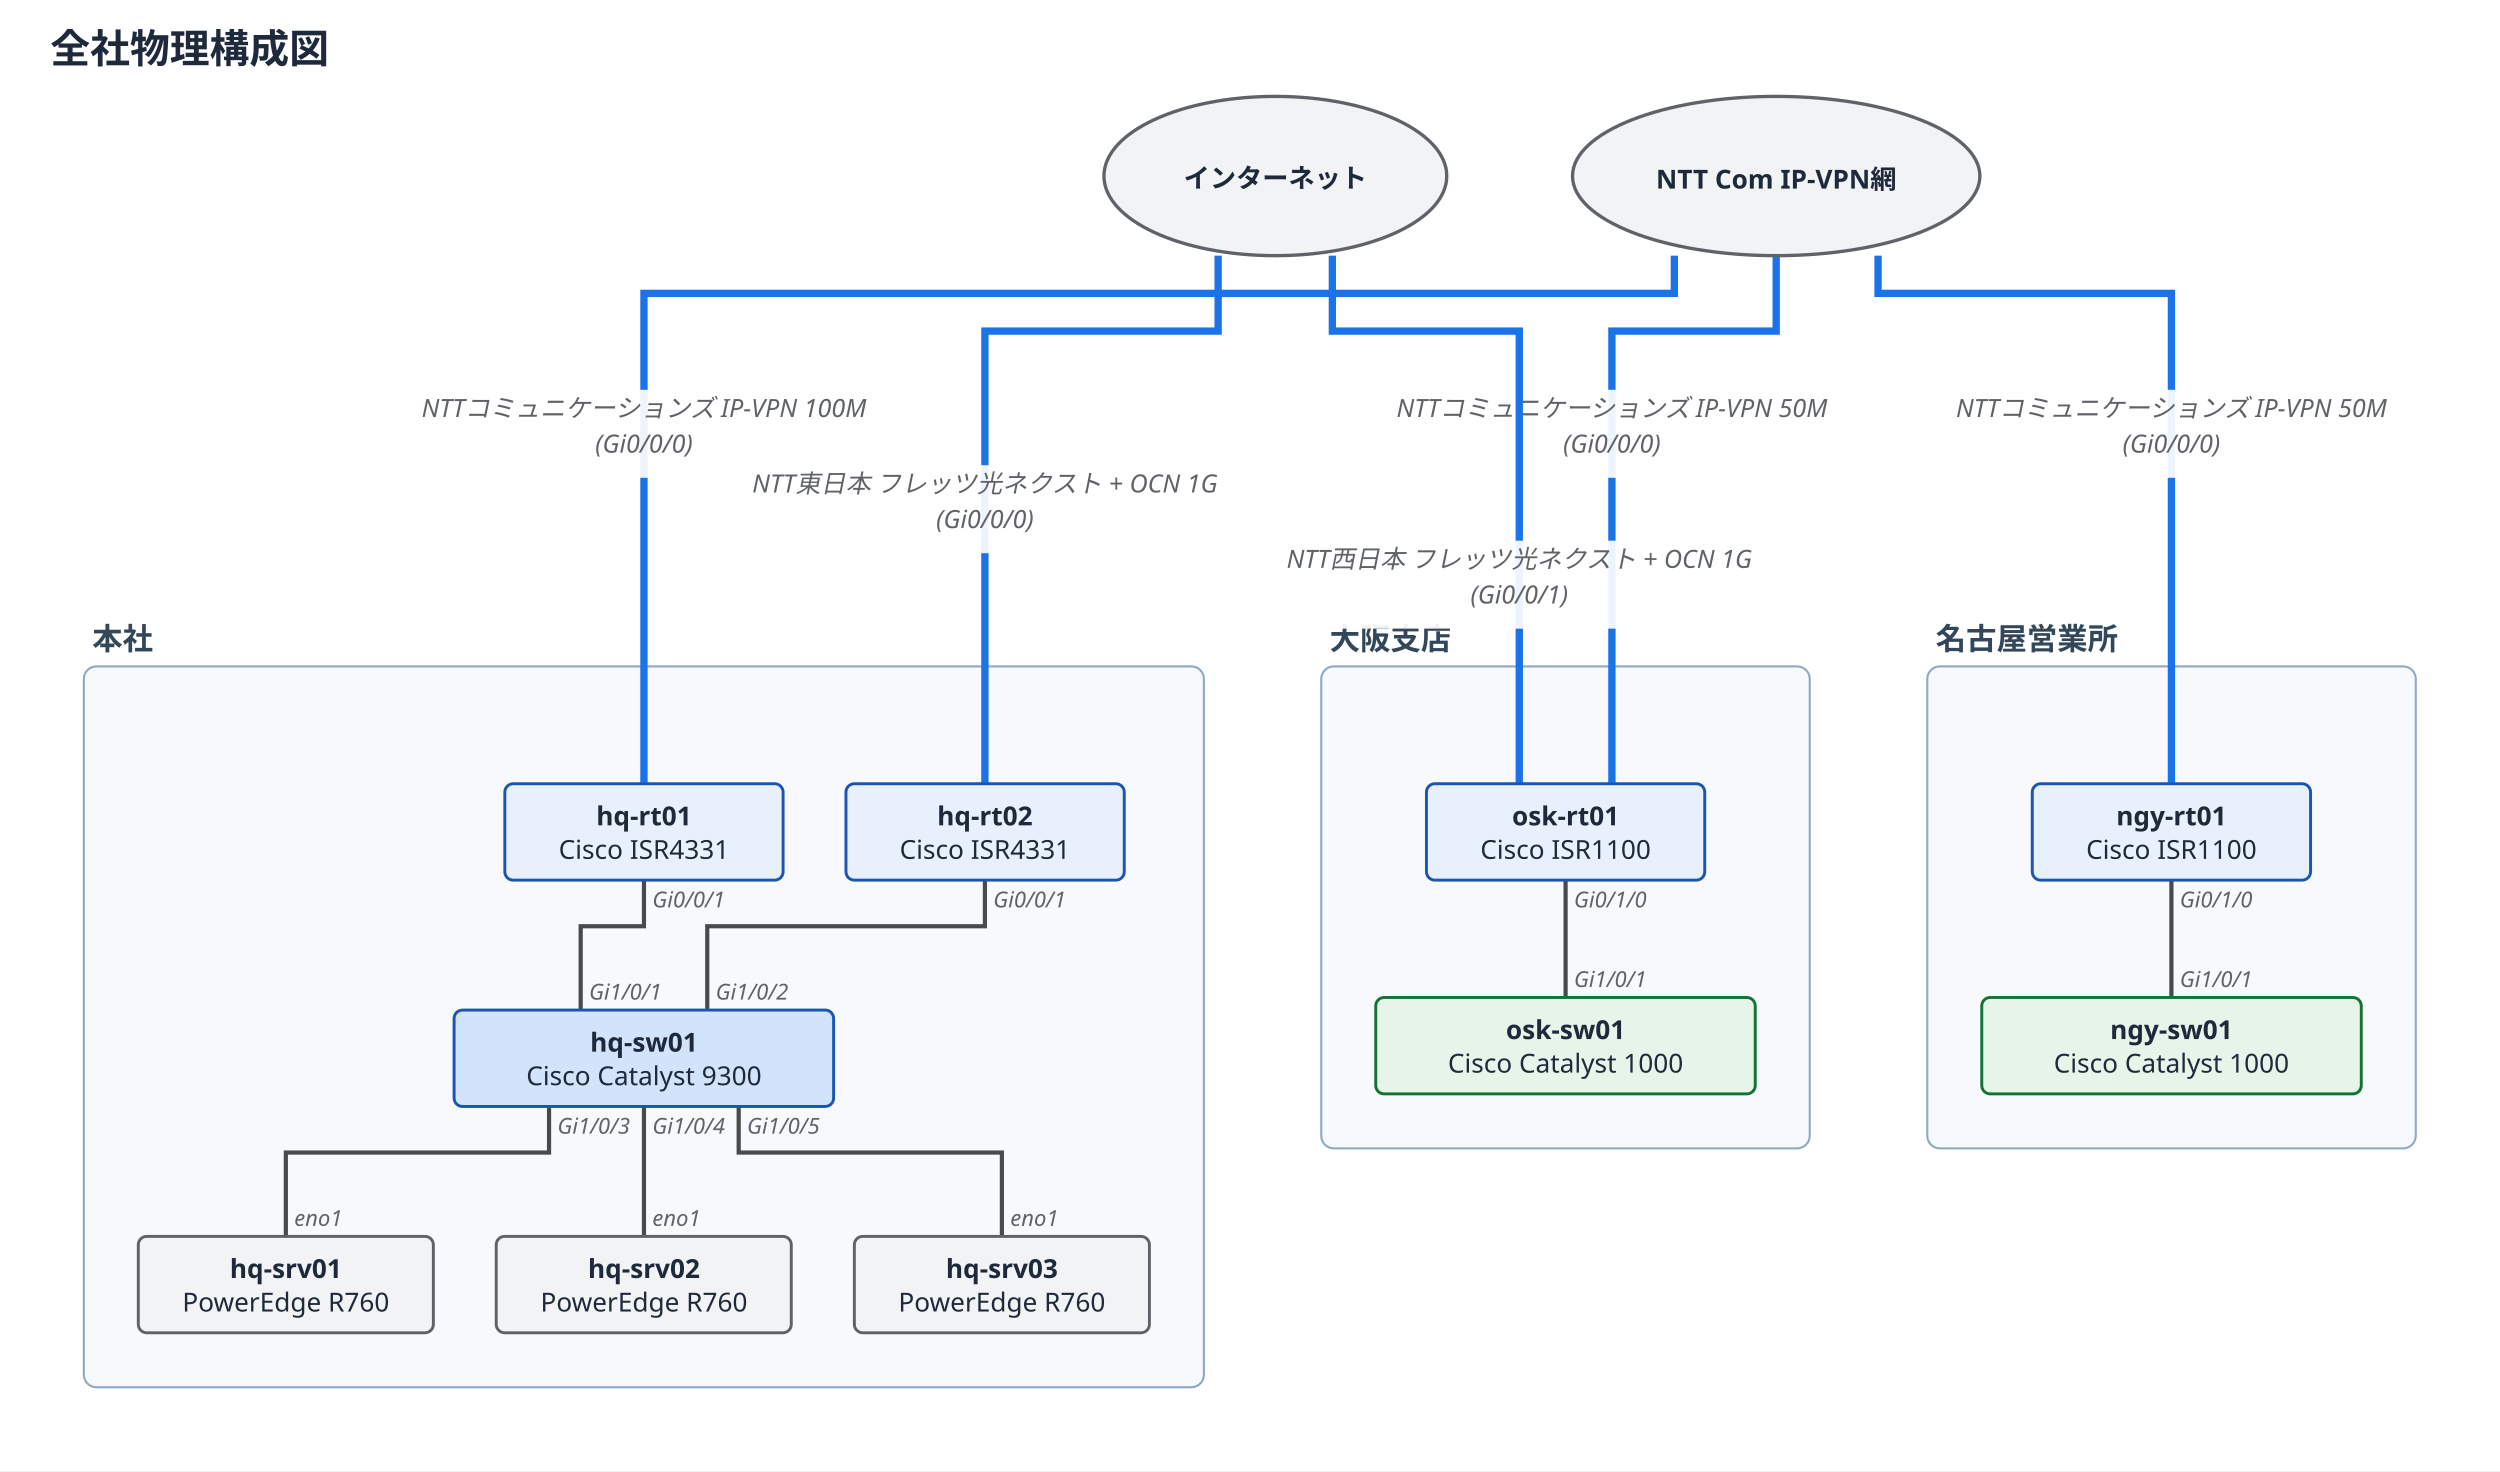
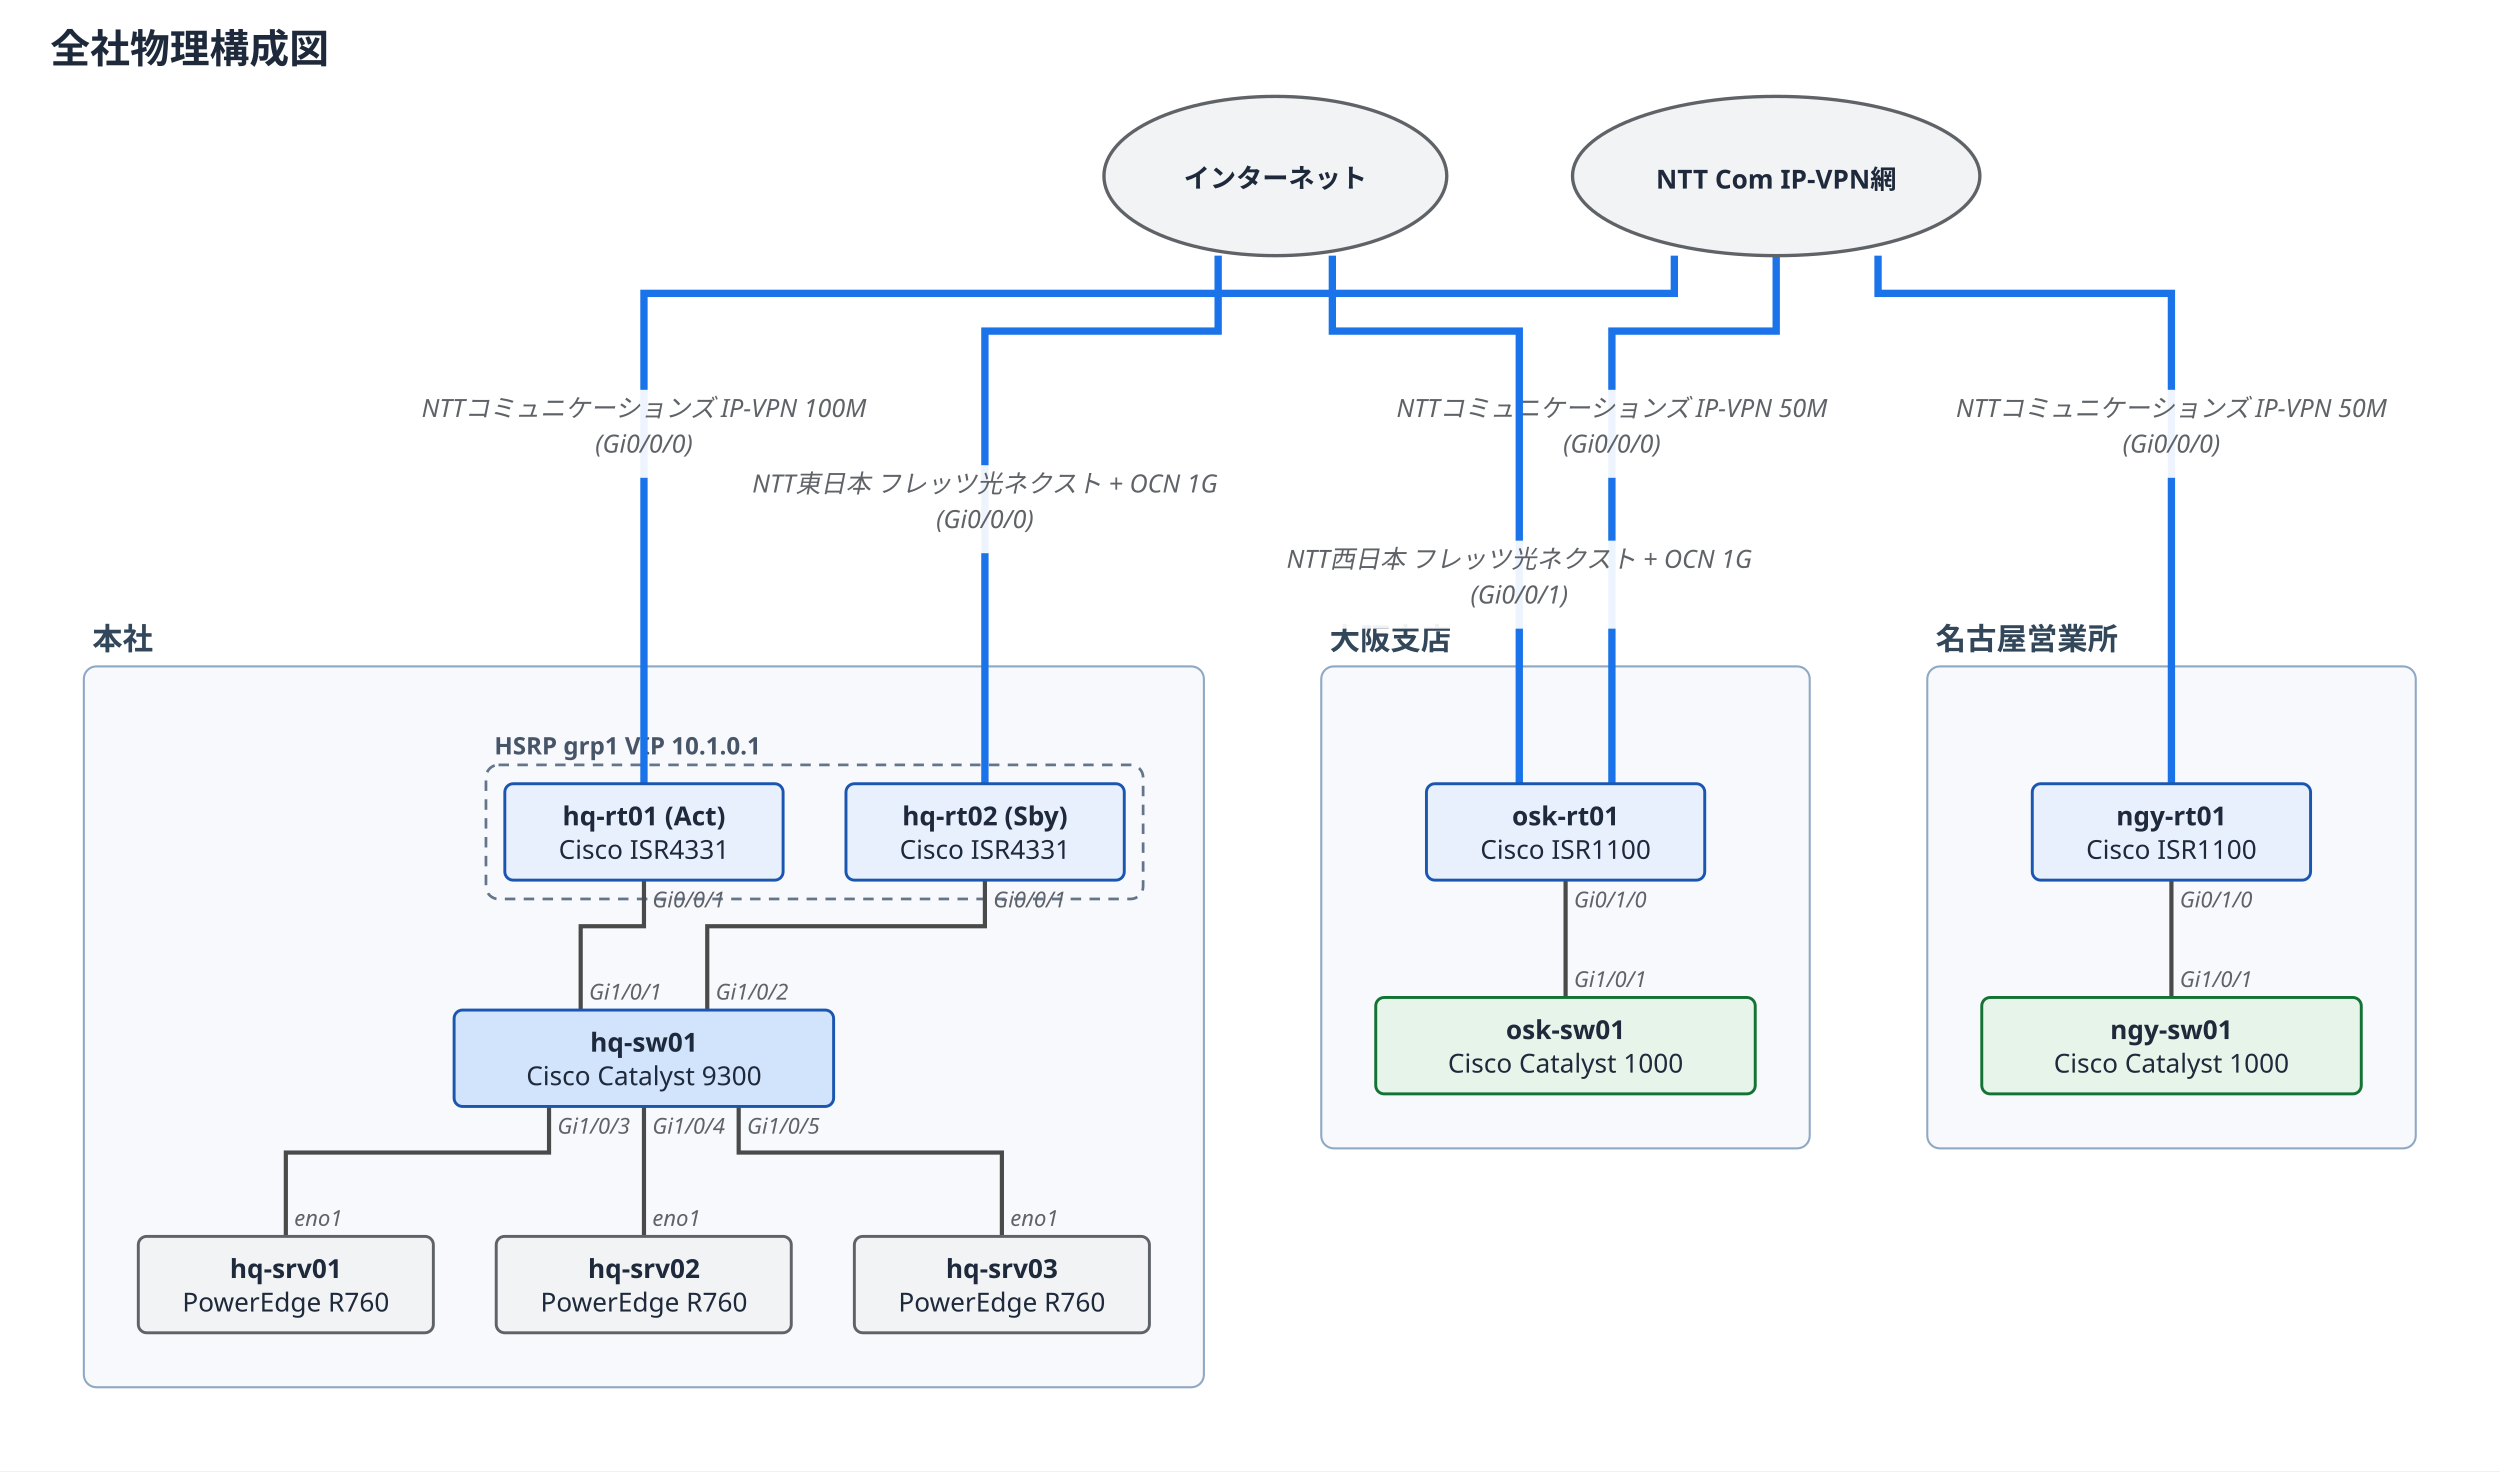
<svg xmlns="http://www.w3.org/2000/svg" width="1193" height="702" viewBox="0 0 1193 702" font-family="'Segoe UI','Hiragino Sans','Noto Sans JP',Meiryo,sans-serif">
  <defs />
  <rect width="100%" height="100%" fill="#ffffff" />
  <text x="24" y="30" font-size="19" font-weight="700" fill="#1e293b">全社物理構成図</text>
  <rect x="40.0" y="318.0" width="534.5" height="344.0" rx="6" fill="#f7f9fc" stroke="#8fa8c4" />
  <text x="44.0" y="310.0" font-size="14.5" font-weight="600" fill="#33475b">本社</text>
  <rect x="630.5" y="318.0" width="233.1" height="230.0" rx="6" fill="#f7f9fc" stroke="#8fa8c4" />
  <text x="634.5" y="310.0" font-size="14.5" font-weight="600" fill="#33475b">大阪支店</text>
  <rect x="919.7" y="318.0" width="233.1" height="230.0" rx="6" fill="#f7f9fc" stroke="#8fa8c4" />
  <text x="923.7" y="310.0" font-size="14.5" font-weight="600" fill="#33475b">名古屋営業所</text>
+   <rect x="231.9" y="365.0" width="313.6" height="64.0" rx="6" fill="none" stroke="#64748b" stroke-width="1.3" stroke-dasharray="5 4" />
+   <text x="235.9" y="360.0" font-size="11.5" font-weight="600" fill="#475569">HSRP grp1 VIP 10.1.0.1</text>
  <polyline points="307.3,420.0 307.3,442.0 277.1,442.0 277.1,482.0" fill="none" stroke="#4a4a4a" stroke-width="2.0" opacity="1.0" />
  <text x="311.3" y="433.0" font-size="10.5" font-style="italic" fill="#5f6368" opacity="1.0">Gi0/0/1</text>
  <text x="281.1" y="477.0" font-size="10.5" font-style="italic" fill="#5f6368" opacity="1.0">Gi1/0/1</text>
  <polyline points="470.0,420.0 470.0,442.0 337.5,442.0 337.5,482.0" fill="none" stroke="#4a4a4a" stroke-width="2.0" opacity="1.0" />
  <text x="474.0" y="433.0" font-size="10.5" font-style="italic" fill="#5f6368" opacity="1.0">Gi0/0/1</text>
  <text x="341.5" y="477.0" font-size="10.5" font-style="italic" fill="#5f6368" opacity="1.0">Gi1/0/2</text>
  <polyline points="262.0,528.0 262.0,550.0 136.4,550.0 136.4,590.0" fill="none" stroke="#4a4a4a" stroke-width="2.0" opacity="1.0" />
  <text x="266.0" y="541.0" font-size="10.5" font-style="italic" fill="#5f6368" opacity="1.0">Gi1/0/3</text>
  <text x="140.4" y="585.0" font-size="10.5" font-style="italic" fill="#5f6368" opacity="1.0">eno1</text>
  <polyline points="307.3,528.0 307.3,590.0" fill="none" stroke="#4a4a4a" stroke-width="2.0" opacity="1.0" />
  <text x="311.3" y="541.0" font-size="10.5" font-style="italic" fill="#5f6368" opacity="1.0">Gi1/0/4</text>
  <text x="311.3" y="585.0" font-size="10.5" font-style="italic" fill="#5f6368" opacity="1.0">eno1</text>
  <polyline points="352.5,528.0 352.5,550.0 478.1,550.0 478.1,590.0" fill="none" stroke="#4a4a4a" stroke-width="2.0" opacity="1.0" />
  <text x="356.5" y="541.0" font-size="10.5" font-style="italic" fill="#5f6368" opacity="1.0">Gi1/0/5</text>
  <text x="482.1" y="585.0" font-size="10.5" font-style="italic" fill="#5f6368" opacity="1.0">eno1</text>
  <polyline points="747.1,420.0 747.1,476.0" fill="none" stroke="#4a4a4a" stroke-width="2.0" opacity="1.0" />
  <text x="751.1" y="433.0" font-size="10.5" font-style="italic" fill="#5f6368" opacity="1.0">Gi0/1/0</text>
  <text x="751.1" y="471.0" font-size="10.5" font-style="italic" fill="#5f6368" opacity="1.0">Gi1/0/1</text>
  <polyline points="1036.2,420.0 1036.2,476.0" fill="none" stroke="#4a4a4a" stroke-width="2.0" opacity="1.0" />
  <text x="1040.2" y="433.0" font-size="10.5" font-style="italic" fill="#5f6368" opacity="1.0">Gi0/1/0</text>
  <text x="1040.2" y="471.0" font-size="10.5" font-style="italic" fill="#5f6368" opacity="1.0">Gi1/0/1</text>
  <polyline points="799.0,122.0 799.0,140.0 307.3,140.0 307.3,374.0" fill="none" stroke="#1a73e8" stroke-width="3.5" opacity="1.0" />
  <rect x="177.5" y="186.0" width="259.5" height="42.0" rx="4" fill="#ffffff" fill-opacity="0.92" opacity="1.0" />
  <text x="307.3" y="199.0" text-anchor="middle" font-size="12" font-style="italic" font-weight="400" fill="#5f6368" opacity="1.0">NTTコミュニケーションズ IP-VPN 100M</text>
  <text x="307.3" y="216.0" text-anchor="middle" font-size="12" font-style="italic" font-weight="400" fill="#5f6368" opacity="1.0">(Gi0/0/0)</text>
  <polyline points="847.6,122.0 847.6,158.0 769.2,158.0 769.2,374.0" fill="none" stroke="#1a73e8" stroke-width="3.5" opacity="1.0" />
  <rect x="643.3" y="186.0" width="251.8" height="42.0" rx="4" fill="#ffffff" fill-opacity="0.92" opacity="1.0" />
  <text x="769.2" y="199.0" text-anchor="middle" font-size="12" font-style="italic" font-weight="400" fill="#5f6368" opacity="1.0">NTTコミュニケーションズ IP-VPN 50M</text>
  <text x="769.2" y="216.0" text-anchor="middle" font-size="12" font-style="italic" font-weight="400" fill="#5f6368" opacity="1.0">(Gi0/0/0)</text>
  <polyline points="896.2,122.0 896.2,140.0 1036.2,140.0 1036.2,374.0" fill="none" stroke="#1a73e8" stroke-width="3.5" opacity="1.0" />
  <rect x="910.4" y="186.0" width="251.8" height="42.0" rx="4" fill="#ffffff" fill-opacity="0.92" opacity="1.0" />
  <text x="1036.2" y="199.0" text-anchor="middle" font-size="12" font-style="italic" font-weight="400" fill="#5f6368" opacity="1.0">NTTコミュニケーションズ IP-VPN 50M</text>
  <text x="1036.2" y="216.0" text-anchor="middle" font-size="12" font-style="italic" font-weight="400" fill="#5f6368" opacity="1.0">(Gi0/0/0)</text>
  <polyline points="581.3,122.0 581.3,158.0 470.0,158.0 470.0,374.0" fill="none" stroke="#1a73e8" stroke-width="3.5" opacity="1.0" />
  <rect x="334.9" y="222.0" width="270.2" height="42.0" rx="4" fill="#ffffff" fill-opacity="0.92" opacity="1.0" />
  <text x="470.0" y="235.0" text-anchor="middle" font-size="12" font-style="italic" font-weight="400" fill="#5f6368" opacity="1.0">NTT東日本 フレッツ光ネクスト + OCN 1G</text>
  <text x="470.0" y="252.0" text-anchor="middle" font-size="12" font-style="italic" font-weight="400" fill="#5f6368" opacity="1.0">(Gi0/0/0)</text>
  <polyline points="635.8,122.0 635.8,158.0 725.0,158.0 725.0,374.0" fill="none" stroke="#1a73e8" stroke-width="3.5" opacity="1.0" />
  <rect x="589.8" y="258.0" width="270.2" height="42.0" rx="4" fill="#ffffff" fill-opacity="0.92" opacity="1.0" />
  <text x="725.0" y="271.0" text-anchor="middle" font-size="12" font-style="italic" font-weight="400" fill="#5f6368" opacity="1.0">NTT西日本 フレッツ光ネクスト + OCN 1G</text>
  <text x="725.0" y="288.0" text-anchor="middle" font-size="12" font-style="italic" font-weight="400" fill="#5f6368" opacity="1.0">(Gi0/0/1)</text>
  <ellipse cx="608.6" cy="84.0" rx="81.8" ry="38.0" fill="#f1f3f4" stroke="#5f6368" stroke-width="1.6" />
  <text x="608.6" y="84.0" text-anchor="middle" dominant-baseline="central" font-size="12.5" font-weight="600" fill="#1e293b">インターネット</text>
  <ellipse cx="847.6" cy="84.0" rx="97.2" ry="38.0" fill="#f1f3f4" stroke="#5f6368" stroke-width="1.6" />
  <text x="847.6" y="84.0" text-anchor="middle" dominant-baseline="central" font-size="12.5" font-weight="600" fill="#1e293b">NTT Com IP-VPN網</text>
  <rect x="240.9" y="374.0" width="132.8" height="46.0" rx="4" fill="#e8f0fe" stroke="#1a56b0" stroke-width="1.4" />
-   <text x="307.3" y="389.0" text-anchor="middle" dominant-baseline="central" font-size="12.5" font-weight="600" fill="#1e293b">hq-rt01</text>
+   <text x="307.3" y="389.0" text-anchor="middle" dominant-baseline="central" font-size="12.5" font-weight="600" fill="#1e293b">hq-rt01 (Act)</text>
  <text x="307.3" y="405.0" text-anchor="middle" dominant-baseline="central" font-size="12.5" font-weight="400" fill="#1e293b">Cisco ISR4331</text>
  <rect x="216.7" y="482.0" width="181.1" height="46.0" rx="4" fill="#d2e3fc" stroke="#1a56b0" stroke-width="1.4" />
  <text x="307.3" y="497.0" text-anchor="middle" dominant-baseline="central" font-size="12.5" font-weight="600" fill="#1e293b">hq-sw01</text>
  <text x="307.3" y="513.0" text-anchor="middle" dominant-baseline="central" font-size="12.5" font-weight="400" fill="#1e293b">Cisco Catalyst 9300</text>
  <rect x="403.7" y="374.0" width="132.8" height="46.0" rx="4" fill="#e8f0fe" stroke="#1a56b0" stroke-width="1.4" />
-   <text x="470.0" y="389.0" text-anchor="middle" dominant-baseline="central" font-size="12.5" font-weight="600" fill="#1e293b">hq-rt02</text>
+   <text x="470.0" y="389.0" text-anchor="middle" dominant-baseline="central" font-size="12.5" font-weight="600" fill="#1e293b">hq-rt02 (Sby)</text>
  <text x="470.0" y="405.0" text-anchor="middle" dominant-baseline="central" font-size="12.5" font-weight="400" fill="#1e293b">Cisco ISR4331</text>
  <rect x="66.0" y="590.0" width="140.8" height="46.0" rx="4" fill="#f1f3f4" stroke="#5f6368" stroke-width="1.4" />
  <text x="136.4" y="605.0" text-anchor="middle" dominant-baseline="central" font-size="12.5" font-weight="600" fill="#1e293b">hq-srv01</text>
  <text x="136.4" y="621.0" text-anchor="middle" dominant-baseline="central" font-size="12.5" font-weight="400" fill="#1e293b">PowerEdge R760</text>
  <rect x="236.8" y="590.0" width="140.8" height="46.0" rx="4" fill="#f1f3f4" stroke="#5f6368" stroke-width="1.4" />
  <text x="307.3" y="605.0" text-anchor="middle" dominant-baseline="central" font-size="12.5" font-weight="600" fill="#1e293b">hq-srv02</text>
  <text x="307.3" y="621.0" text-anchor="middle" dominant-baseline="central" font-size="12.5" font-weight="400" fill="#1e293b">PowerEdge R760</text>
  <rect x="407.7" y="590.0" width="140.8" height="46.0" rx="4" fill="#f1f3f4" stroke="#5f6368" stroke-width="1.4" />
  <text x="478.1" y="605.0" text-anchor="middle" dominant-baseline="central" font-size="12.5" font-weight="600" fill="#1e293b">hq-srv03</text>
  <text x="478.1" y="621.0" text-anchor="middle" dominant-baseline="central" font-size="12.5" font-weight="400" fill="#1e293b">PowerEdge R760</text>
  <rect x="680.7" y="374.0" width="132.8" height="46.0" rx="4" fill="#e8f0fe" stroke="#1a56b0" stroke-width="1.4" />
  <text x="747.1" y="389.0" text-anchor="middle" dominant-baseline="central" font-size="12.5" font-weight="600" fill="#1e293b">osk-rt01</text>
  <text x="747.1" y="405.0" text-anchor="middle" dominant-baseline="central" font-size="12.5" font-weight="400" fill="#1e293b">Cisco ISR1100</text>
  <rect x="656.5" y="476.0" width="181.1" height="46.0" rx="4" fill="#e6f4ea" stroke="#137333" stroke-width="1.4" />
  <text x="747.1" y="491.0" text-anchor="middle" dominant-baseline="central" font-size="12.5" font-weight="600" fill="#1e293b">osk-sw01</text>
  <text x="747.1" y="507.0" text-anchor="middle" dominant-baseline="central" font-size="12.5" font-weight="400" fill="#1e293b">Cisco Catalyst 1000</text>
  <rect x="969.8" y="374.0" width="132.8" height="46.0" rx="4" fill="#e8f0fe" stroke="#1a56b0" stroke-width="1.4" />
  <text x="1036.2" y="389.0" text-anchor="middle" dominant-baseline="central" font-size="12.5" font-weight="600" fill="#1e293b">ngy-rt01</text>
  <text x="1036.2" y="405.0" text-anchor="middle" dominant-baseline="central" font-size="12.5" font-weight="400" fill="#1e293b">Cisco ISR1100</text>
  <rect x="945.7" y="476.0" width="181.1" height="46.0" rx="4" fill="#e6f4ea" stroke="#137333" stroke-width="1.4" />
  <text x="1036.2" y="491.0" text-anchor="middle" dominant-baseline="central" font-size="12.5" font-weight="600" fill="#1e293b">ngy-sw01</text>
  <text x="1036.2" y="507.0" text-anchor="middle" dominant-baseline="central" font-size="12.5" font-weight="400" fill="#1e293b">Cisco Catalyst 1000</text>
</svg>
